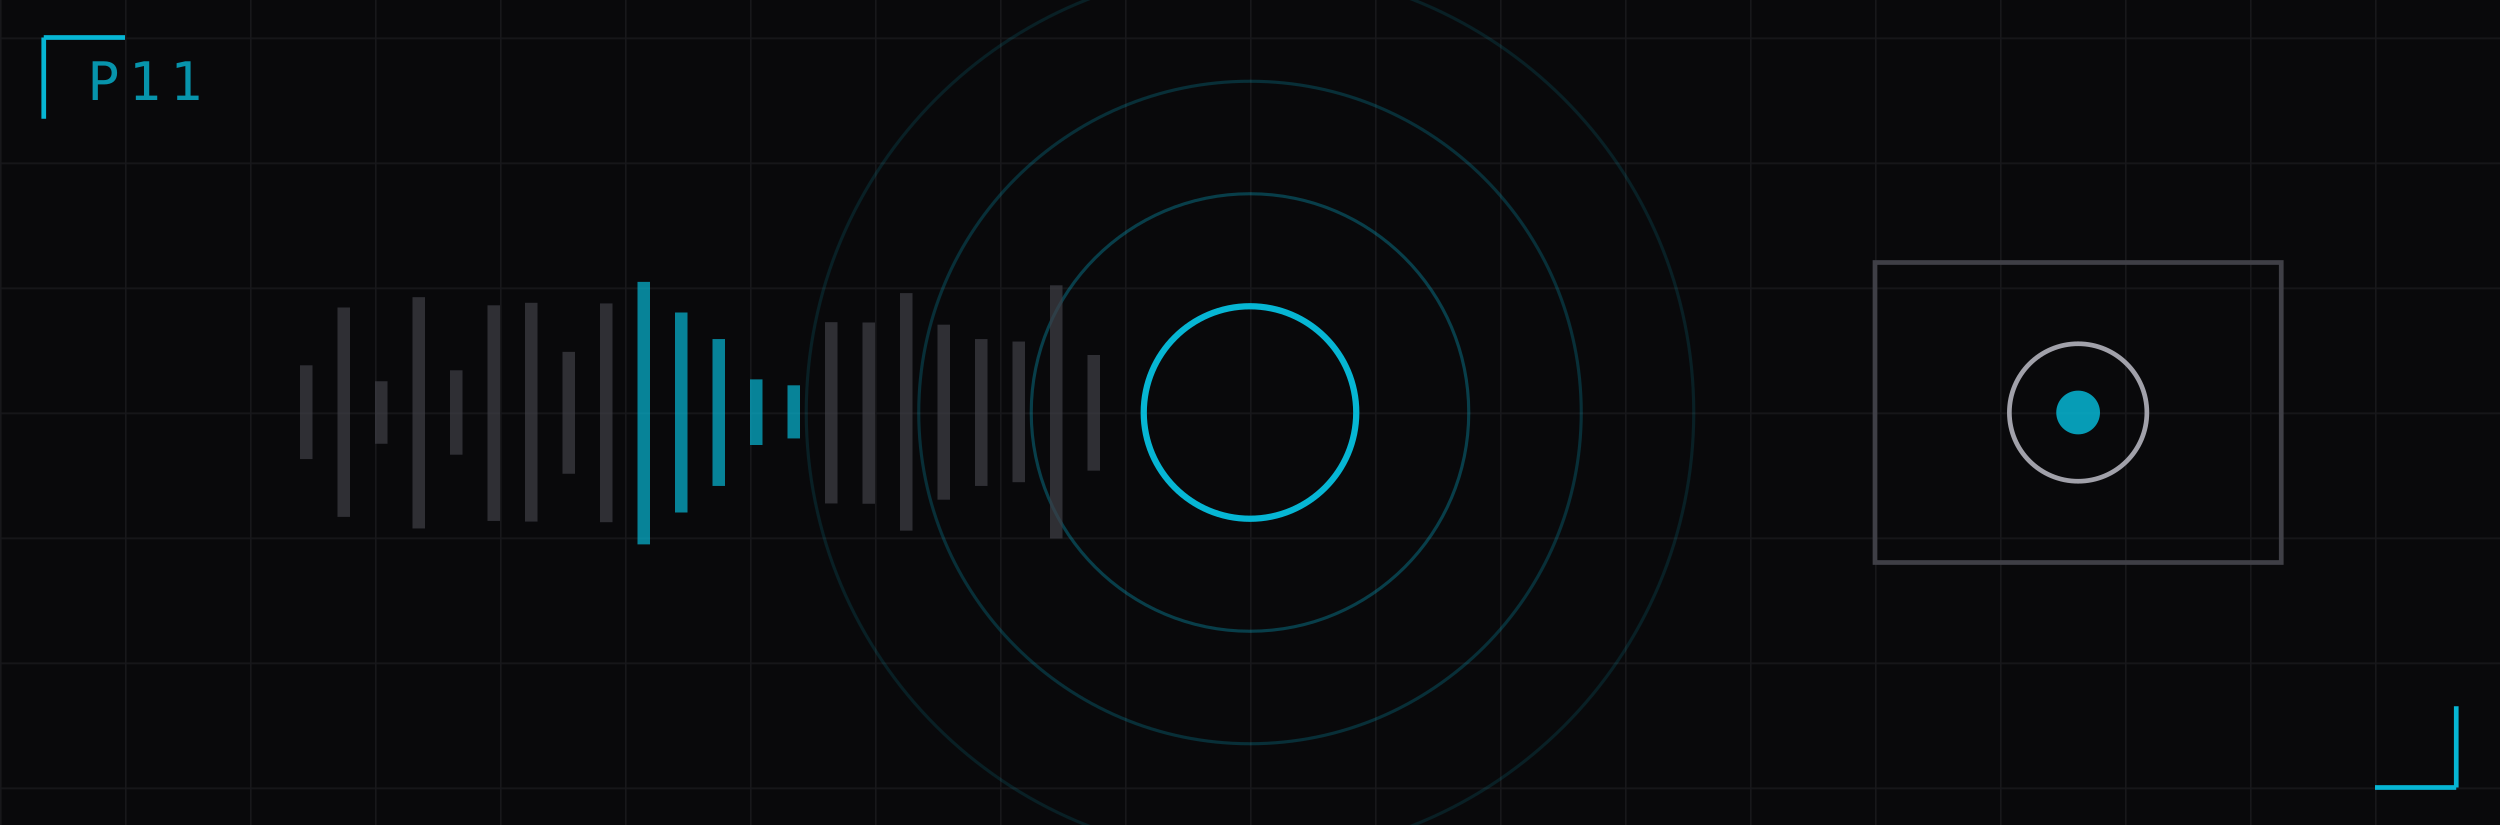
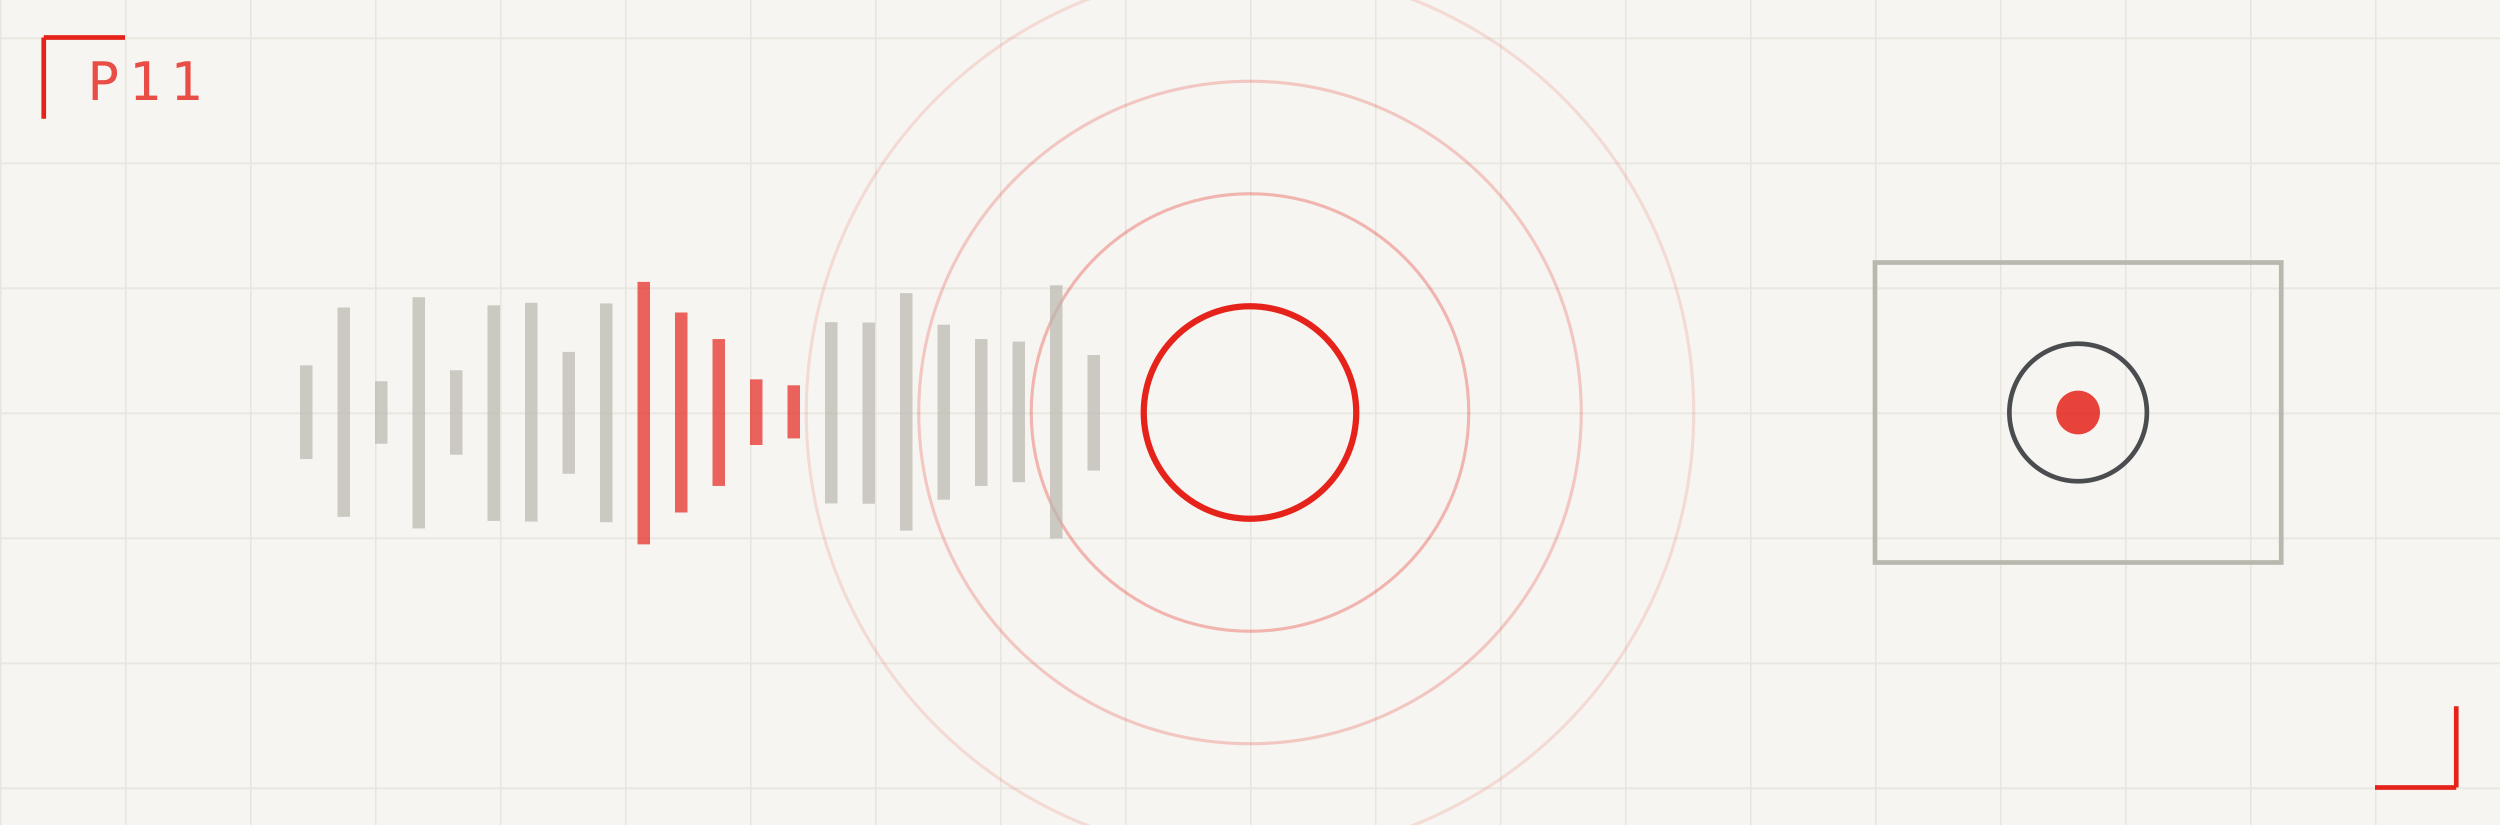
<svg xmlns="http://www.w3.org/2000/svg" viewBox="0 68 800 264" width="800" height="264" role="img" aria-label="FISH_PLAYER">
  <defs>
    <pattern id="g" width="40" height="40" patternUnits="userSpaceOnUse">
-       <path d="M 40 0 L 0 0 0 40" fill="none" stroke="#18181b" stroke-width="1" />
+       <path d="M 40 0 L 0 0 0 40" fill="none" stroke="#e7e5de" stroke-width="1" />
    </pattern>
  </defs>
-   <rect x="0" y="68" width="800" height="264" fill="#09090b" />
+   <rect x="0" y="68" width="800" height="264" fill="#f6f5f1" />
  <rect x="0" y="68" width="800" height="264" fill="url(#g)" />
-   <circle cx="400" cy="200" r="34" fill="none" stroke="#06b6d4" stroke-width="2" />
-   <circle cx="400" cy="200" r="70" fill="none" stroke="#06b6d4" stroke-width="1" opacity="0.31" />
-   <circle cx="400" cy="200" r="106" fill="none" stroke="#06b6d4" stroke-width="1" opacity="0.22" />
-   <circle cx="400" cy="200" r="142" fill="none" stroke="#06b6d4" stroke-width="1" opacity="0.13" />
-   <rect x="96" y="184.9" width="4" height="30" fill="#3f3f46" opacity="0.7" />
-   <rect x="108" y="166.4" width="4" height="67" fill="#3f3f46" opacity="0.7" />
-   <rect x="120" y="190.0" width="4" height="20" fill="#3f3f46" opacity="0.7" />
-   <rect x="132" y="163.1" width="4" height="74" fill="#3f3f46" opacity="0.7" />
-   <rect x="144" y="186.5" width="4" height="27" fill="#3f3f46" opacity="0.7" />
-   <rect x="156" y="165.7" width="4" height="69" fill="#3f3f46" opacity="0.7" />
-   <rect x="168" y="164.9" width="4" height="70" fill="#3f3f46" opacity="0.7" />
-   <rect x="180" y="180.6" width="4" height="39" fill="#3f3f46" opacity="0.7" />
-   <rect x="192" y="165.1" width="4" height="70" fill="#3f3f46" opacity="0.7" />
-   <rect x="204" y="158.2" width="4" height="84" fill="#06b6d4" opacity="0.7" />
-   <rect x="216" y="168.0" width="4" height="64" fill="#06b6d4" opacity="0.7" />
-   <rect x="228" y="176.5" width="4" height="47" fill="#06b6d4" opacity="0.7" />
-   <rect x="240" y="189.4" width="4" height="21" fill="#06b6d4" opacity="0.7" />
-   <rect x="252" y="191.3" width="4" height="17" fill="#06b6d4" opacity="0.7" />
-   <rect x="264" y="171.1" width="4" height="58" fill="#3f3f46" opacity="0.7" />
-   <rect x="276" y="171.2" width="4" height="58" fill="#3f3f46" opacity="0.7" />
-   <rect x="288" y="161.8" width="4" height="76" fill="#3f3f46" opacity="0.7" />
-   <rect x="300" y="171.9" width="4" height="56" fill="#3f3f46" opacity="0.7" />
-   <rect x="312" y="176.5" width="4" height="47" fill="#3f3f46" opacity="0.7" />
-   <rect x="324" y="177.3" width="4" height="45" fill="#3f3f46" opacity="0.7" />
-   <rect x="336" y="159.3" width="4" height="81" fill="#3f3f46" opacity="0.7" />
-   <rect x="348" y="181.6" width="4" height="37" fill="#3f3f46" opacity="0.7" />
-   <rect x="600" y="152" width="130" height="96" fill="none" stroke="#3f3f46" stroke-width="1.5" />
-   <circle cx="665" cy="200" r="22" fill="none" stroke="#a1a1aa" stroke-width="1.5" />
-   <circle cx="665" cy="200" r="7" fill="#06b6d4" opacity="0.85" />
-   <text x="28" y="100" font-family="ui-monospace,SFMono-Regular,Menlo,monospace" font-size="17" fill="#06b6d4" letter-spacing="3" opacity="0.8">P11</text>
-   <path d="M 14 80 h 26 M 14 80 v 26" stroke="#06b6d4" stroke-width="1.5" fill="none" />
-   <path d="M 786 320 h -26 M 786 320 v -26" stroke="#06b6d4" stroke-width="1.5" fill="none" />
+   <circle cx="400" cy="200" r="34" fill="none" stroke="#e5231b" stroke-width="2" />
+   <circle cx="400" cy="200" r="70" fill="none" stroke="#e5231b" stroke-width="1" opacity="0.31" />
+   <circle cx="400" cy="200" r="106" fill="none" stroke="#e5231b" stroke-width="1" opacity="0.22" />
+   <circle cx="400" cy="200" r="142" fill="none" stroke="#e5231b" stroke-width="1" opacity="0.13" />
+   <rect x="96" y="184.9" width="4" height="30" fill="#b9b7ae" opacity="0.7" />
+   <rect x="108" y="166.4" width="4" height="67" fill="#b9b7ae" opacity="0.7" />
+   <rect x="120" y="190.0" width="4" height="20" fill="#b9b7ae" opacity="0.7" />
+   <rect x="132" y="163.1" width="4" height="74" fill="#b9b7ae" opacity="0.7" />
+   <rect x="144" y="186.5" width="4" height="27" fill="#b9b7ae" opacity="0.7" />
+   <rect x="156" y="165.7" width="4" height="69" fill="#b9b7ae" opacity="0.7" />
+   <rect x="168" y="164.9" width="4" height="70" fill="#b9b7ae" opacity="0.7" />
+   <rect x="180" y="180.6" width="4" height="39" fill="#b9b7ae" opacity="0.7" />
+   <rect x="192" y="165.1" width="4" height="70" fill="#b9b7ae" opacity="0.7" />
+   <rect x="204" y="158.2" width="4" height="84" fill="#e5231b" opacity="0.7" />
+   <rect x="216" y="168.0" width="4" height="64" fill="#e5231b" opacity="0.7" />
+   <rect x="228" y="176.5" width="4" height="47" fill="#e5231b" opacity="0.7" />
+   <rect x="240" y="189.4" width="4" height="21" fill="#e5231b" opacity="0.7" />
+   <rect x="252" y="191.3" width="4" height="17" fill="#e5231b" opacity="0.7" />
+   <rect x="264" y="171.1" width="4" height="58" fill="#b9b7ae" opacity="0.7" />
+   <rect x="276" y="171.2" width="4" height="58" fill="#b9b7ae" opacity="0.7" />
+   <rect x="288" y="161.8" width="4" height="76" fill="#b9b7ae" opacity="0.7" />
+   <rect x="300" y="171.9" width="4" height="56" fill="#b9b7ae" opacity="0.7" />
+   <rect x="312" y="176.5" width="4" height="47" fill="#b9b7ae" opacity="0.7" />
+   <rect x="324" y="177.3" width="4" height="45" fill="#b9b7ae" opacity="0.7" />
+   <rect x="336" y="159.3" width="4" height="81" fill="#b9b7ae" opacity="0.7" />
+   <rect x="348" y="181.6" width="4" height="37" fill="#b9b7ae" opacity="0.7" />
+   <rect x="600" y="152" width="130" height="96" fill="none" stroke="#b9b7ae" stroke-width="1.5" />
+   <circle cx="665" cy="200" r="22" fill="none" stroke="#4a4c50" stroke-width="1.5" />
+   <circle cx="665" cy="200" r="7" fill="#e5231b" opacity="0.85" />
+   <text x="28" y="100" font-family="ui-monospace,SFMono-Regular,Menlo,monospace" font-size="17" fill="#e5231b" letter-spacing="3" opacity="0.8">P11</text>
+   <path d="M 14 80 h 26 M 14 80 v 26" stroke="#e5231b" stroke-width="1.5" fill="none" />
+   <path d="M 786 320 h -26 M 786 320 v -26" stroke="#e5231b" stroke-width="1.5" fill="none" />
</svg>
